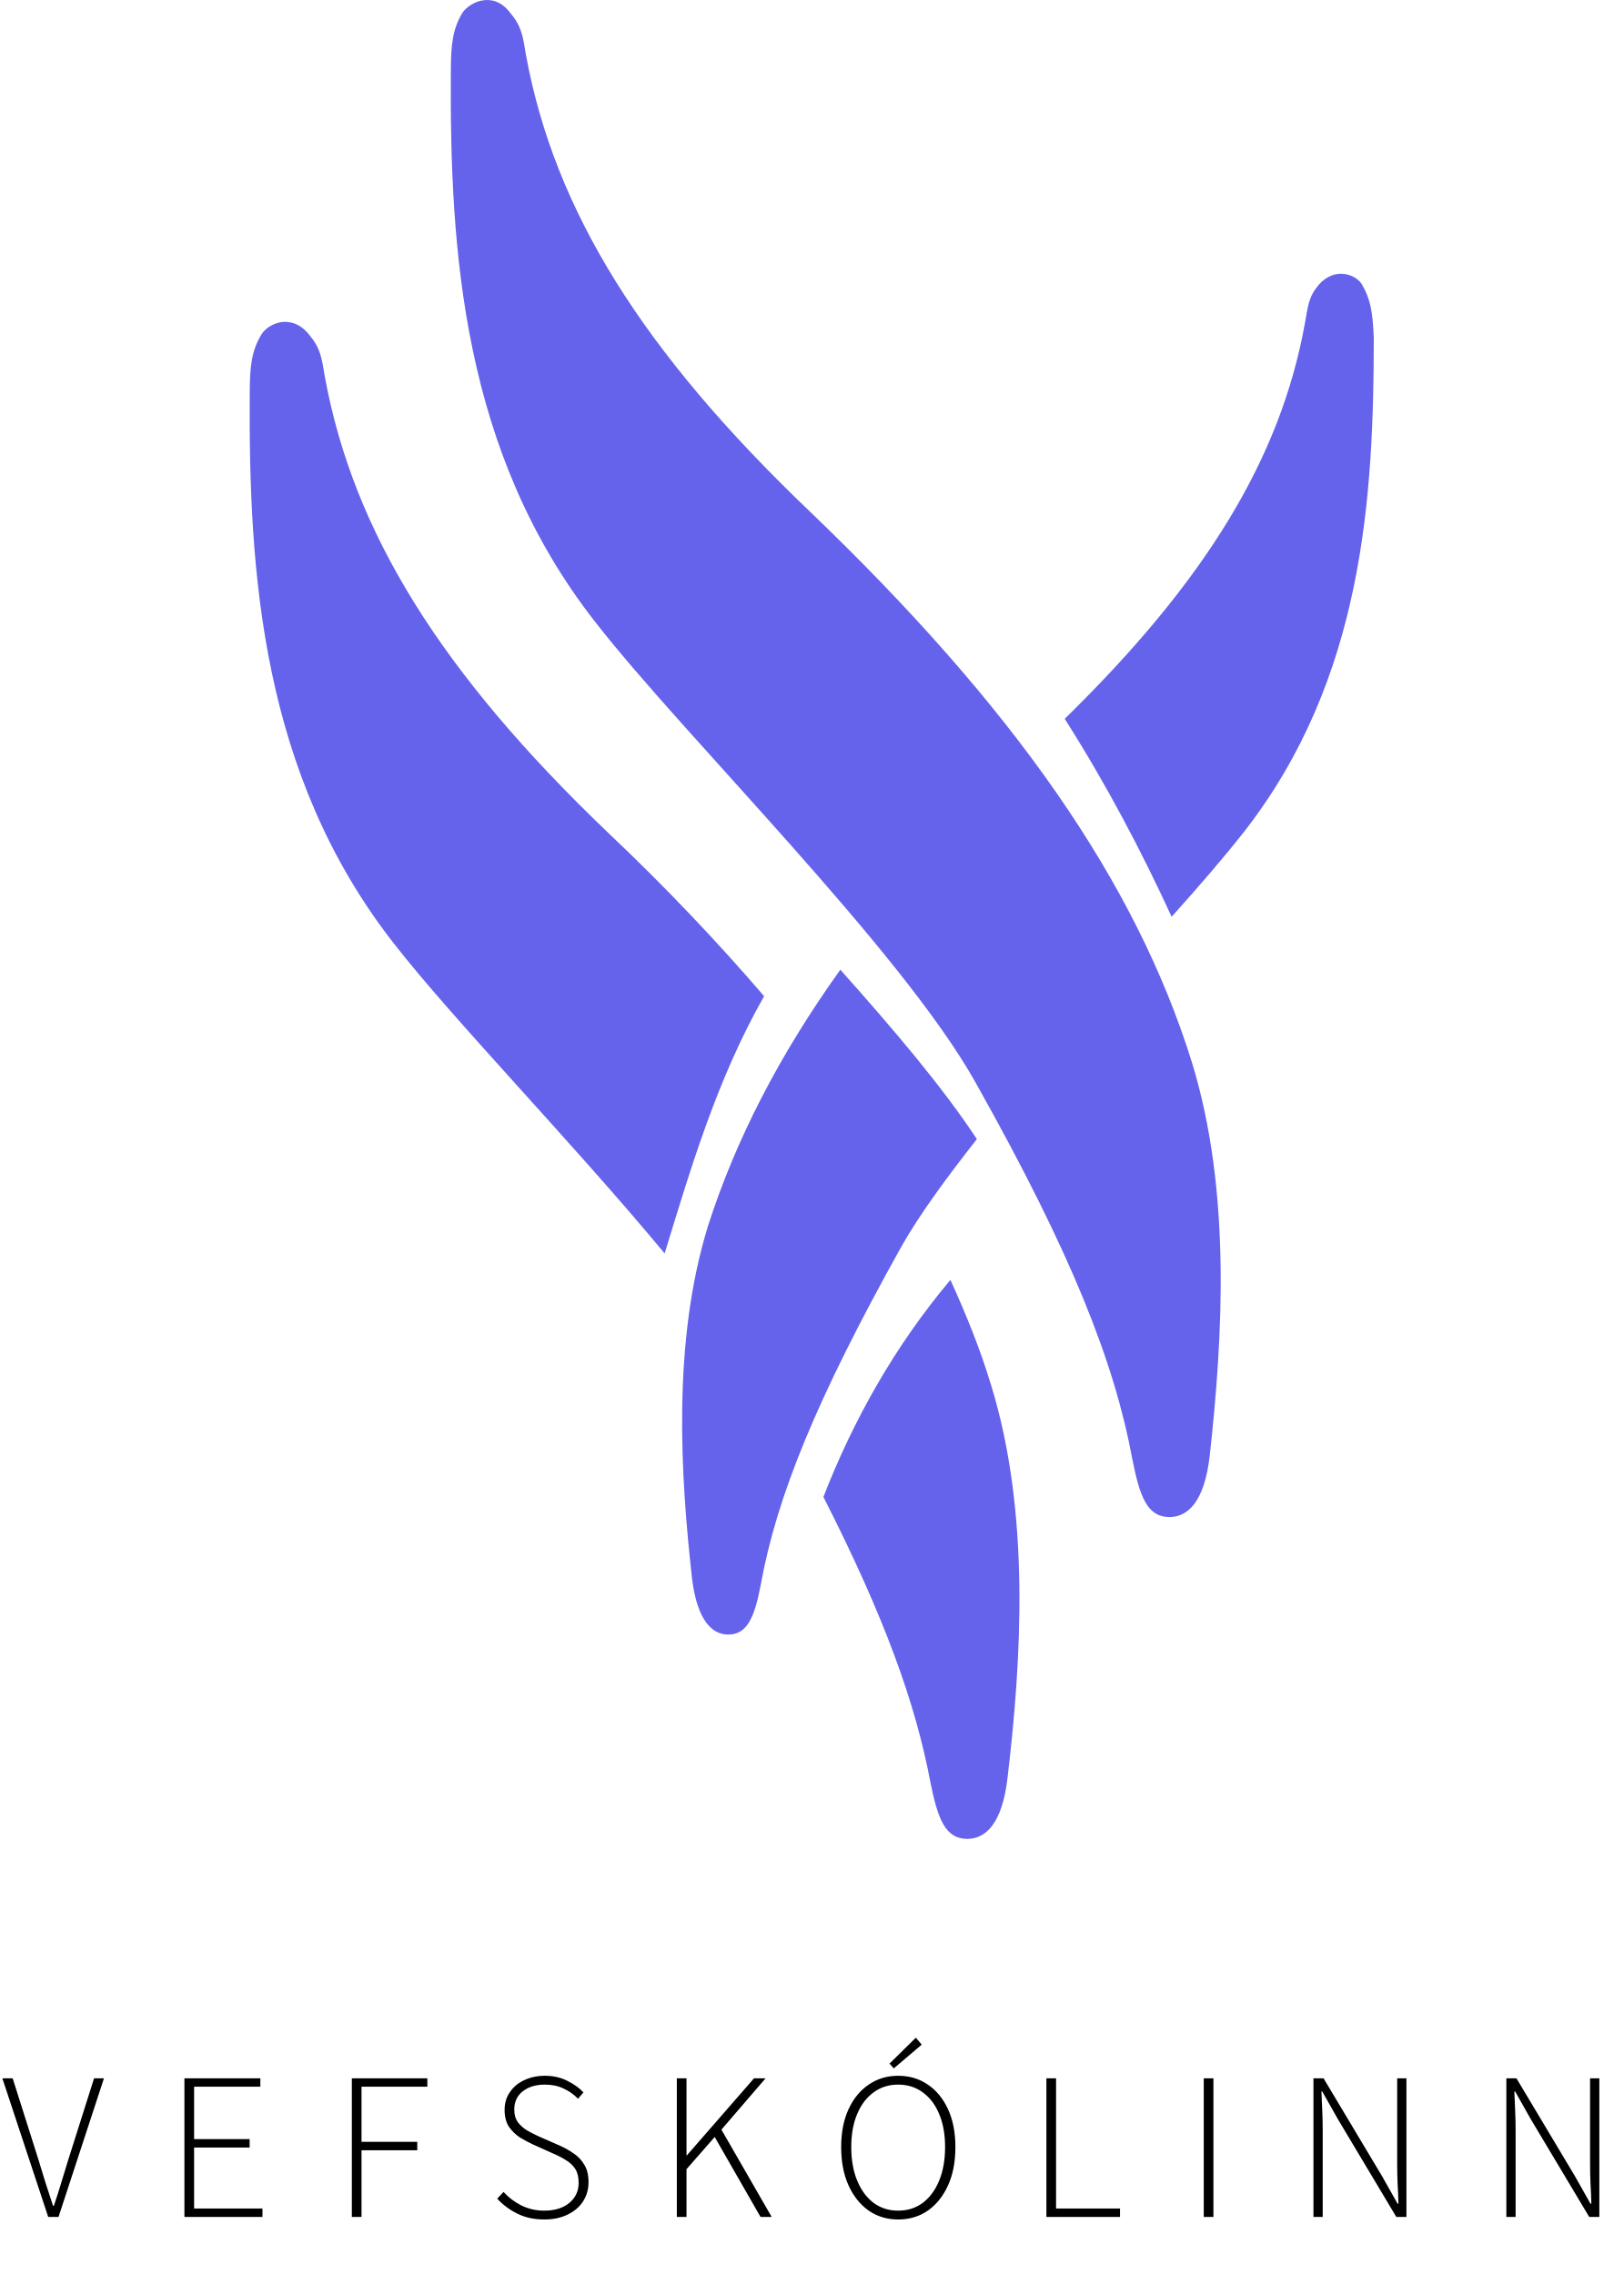
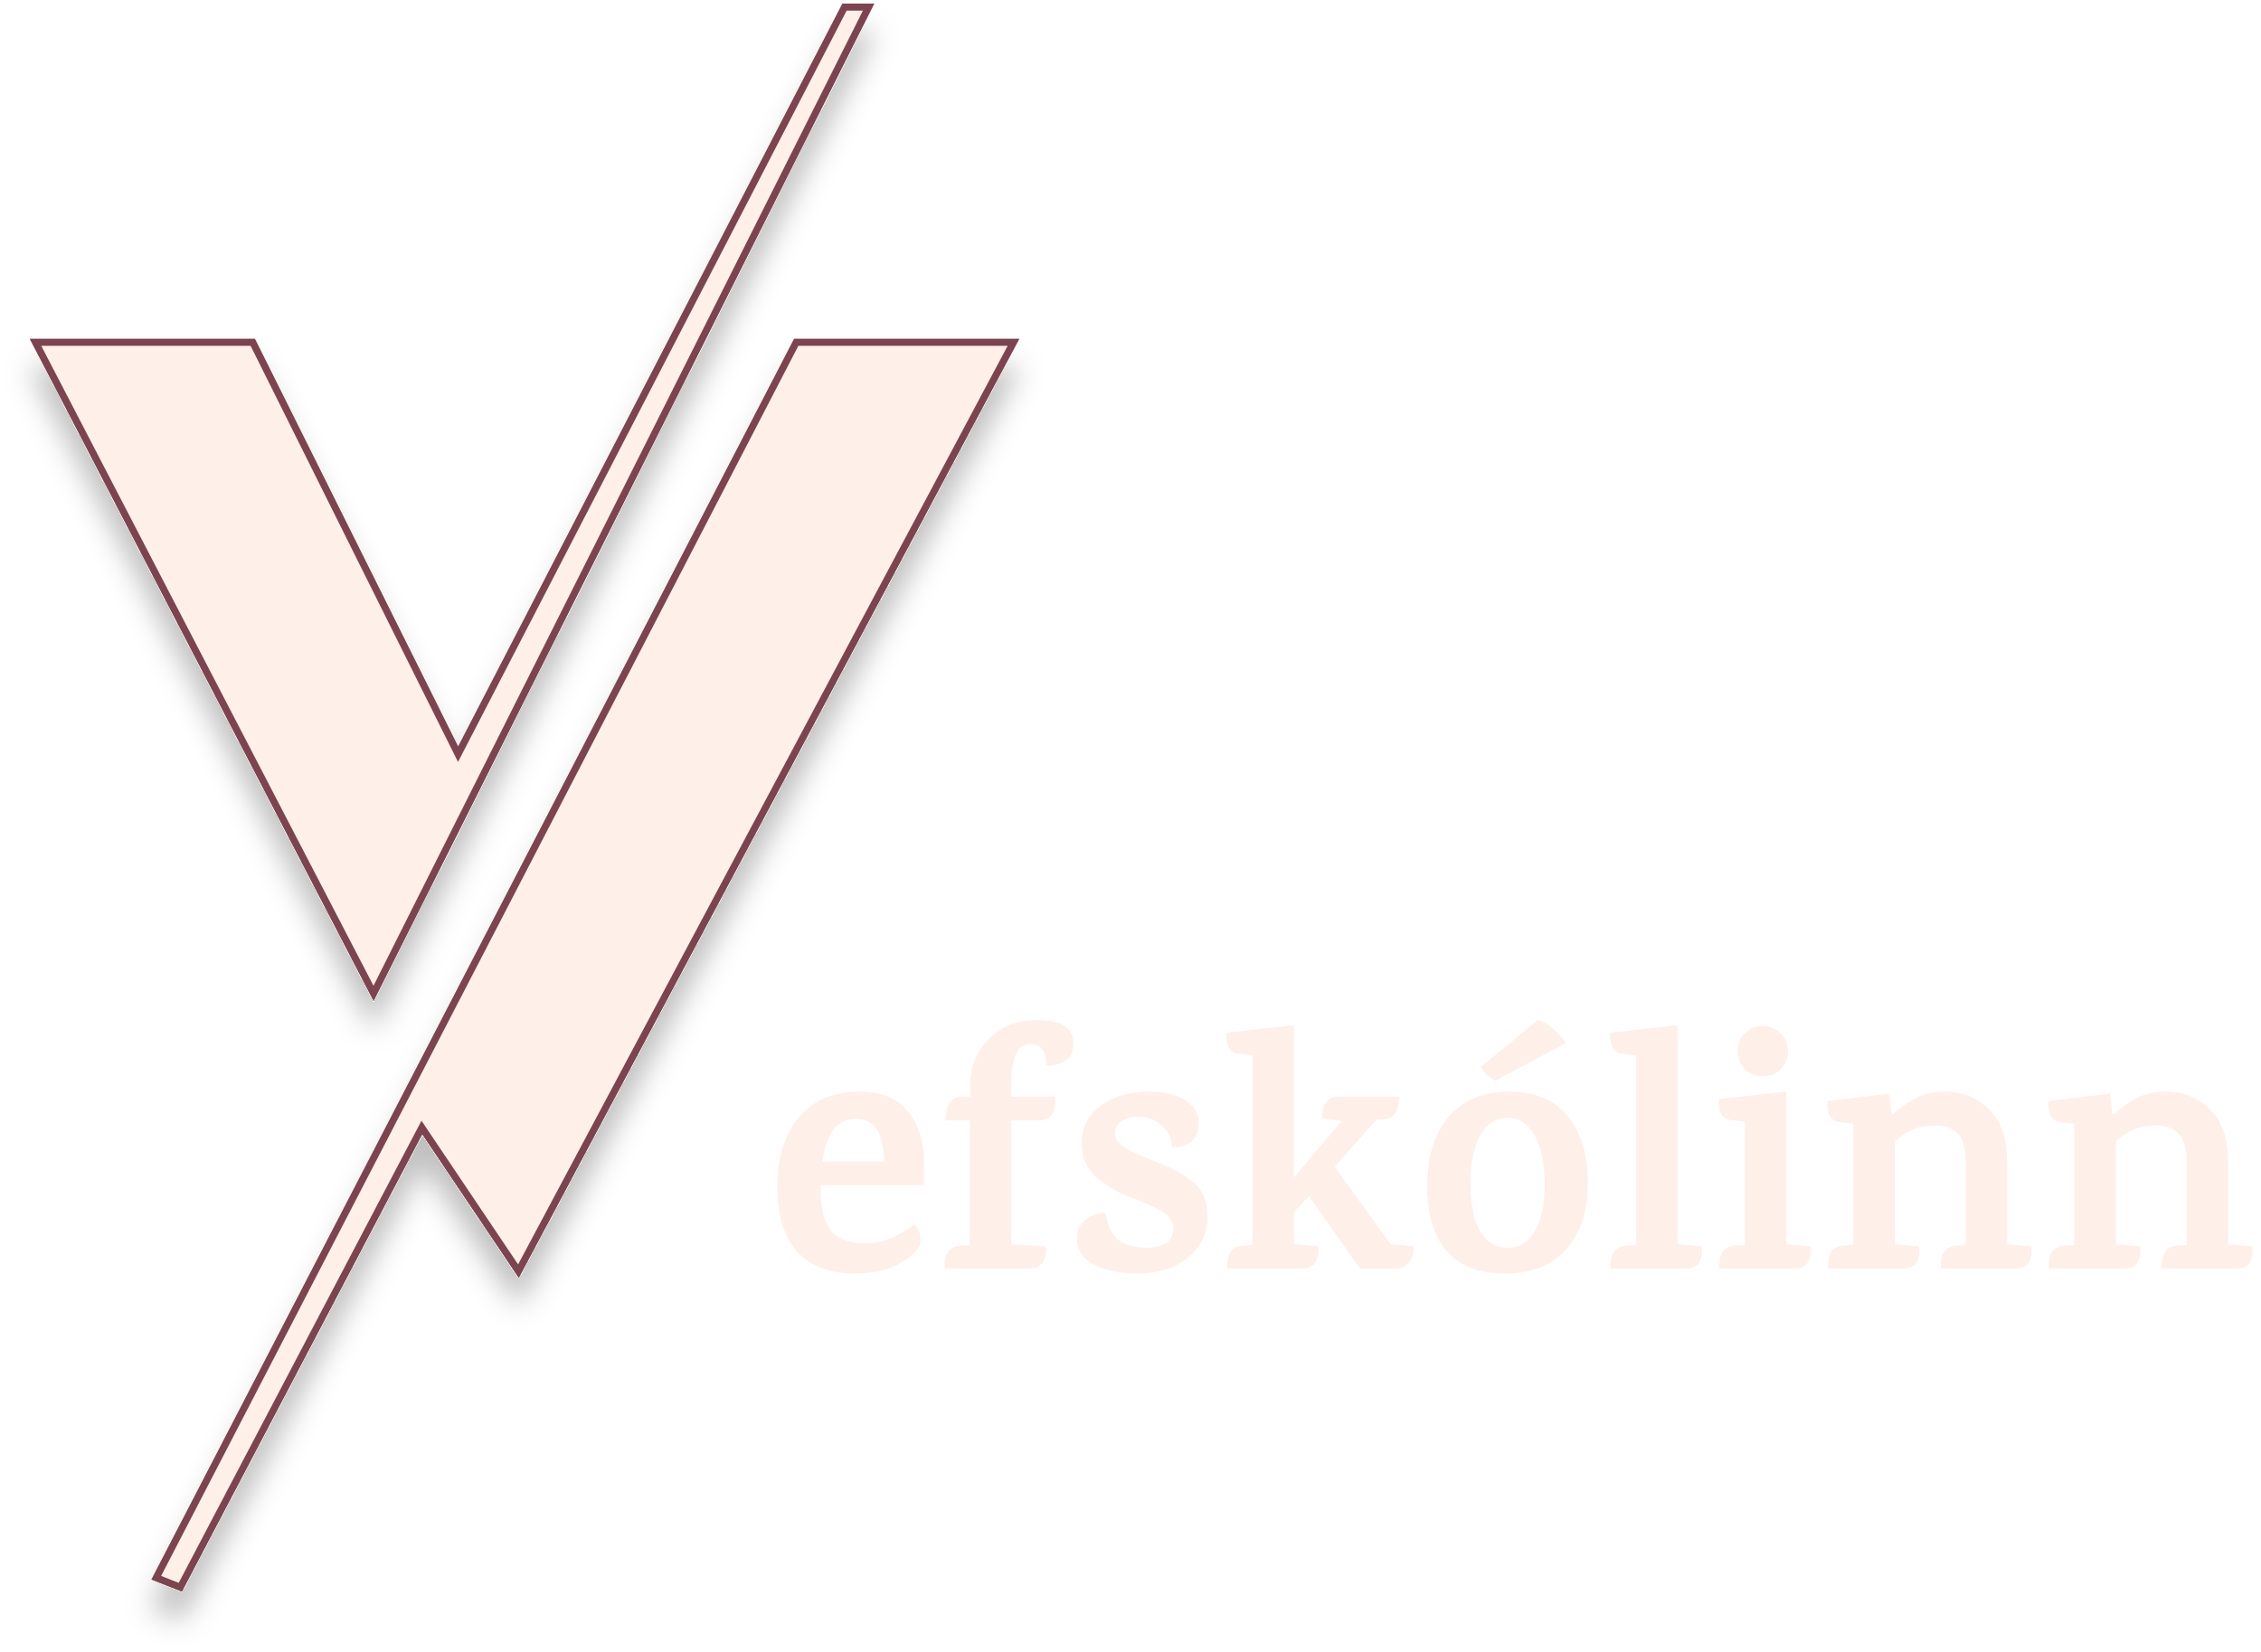
- <svg xmlns="http://www.w3.org/2000/svg" width="494" height="692" viewBox="0 0 494 692" fill="none">
-   <path d="M140.704 3.855C137.806 8.685 137.162 13.193 137.162 21.888C136.84 76.31 140.704 137.494 180.957 189.017C207.685 223.473 274.021 288.522 296.884 329.418C326.188 381.586 339.069 414.432 344.544 444.058C346.798 455.329 349.052 461.447 355.814 461.447C361.289 461.447 366.441 456.939 368.051 442.77C371.915 407.67 374.814 362.587 362.577 322.978C345.51 268.234 308.477 215.101 246.327 155.527C195.448 106.902 168.72 64.073 160.025 16.736C159.059 10.939 158.737 8.041 155.195 3.855C150.043 -2.908 142.958 0.635 140.704 3.855Z" fill="#6563EB" />
-   <path d="M414.419 86.615C412.808 83.717 406.368 80.819 401.216 86.615C397.995 90.479 397.995 93.055 397.029 98.208C389.623 139.427 366.759 176.781 323.931 218.644C336.811 238.931 347.438 259.219 356.455 278.862C365.149 269.201 372.878 260.185 378.674 252.778C414.741 206.407 417.961 151.341 417.961 102.716C417.639 94.988 416.995 91.123 414.419 86.615ZM215.409 372.892C204.461 408.314 207.037 448.889 210.579 480.447C212.189 493.006 216.697 497.192 221.528 497.192C227.324 497.192 229.578 492.04 231.51 481.735C236.341 455.33 248.256 425.704 274.339 379.01C279.814 369.35 287.864 358.401 297.203 346.486C286.576 330.385 271.763 312.996 255.662 294.963C236.985 321.047 223.782 346.808 215.409 372.892Z" fill="#6563EB" />
-   <path d="M185.143 253.423C134.264 204.798 107.536 161.969 98.841 114.632C97.875 108.836 97.553 105.938 94.011 101.751C88.537 94.989 81.452 98.531 79.52 101.751C76.622 106.582 75.978 111.09 75.978 119.784C75.656 174.206 79.52 235.39 119.773 286.914C137.806 310.099 173.872 347.132 202.21 381.266C209.939 356.148 217.989 328.454 232.48 303.015C218.633 286.914 202.854 270.168 185.143 253.423ZM301.393 420.874C298.173 410.248 293.986 399.943 289.156 389.316C272.089 409.604 259.53 432.145 250.513 455.331C269.191 492.041 278.529 518.125 283.037 541.954C285.292 553.225 287.546 559.344 294.308 559.344C299.783 559.344 304.935 554.835 306.545 540.666C310.731 505.244 313.63 460.161 301.393 420.874Z" fill="#6563EB" />
-   <path d="M14.669 674.344L0.717 632.168H3.853L11.661 656.808C12.471 659.368 13.197 661.736 13.837 663.912C14.519 666.045 15.287 668.392 16.141 670.952H16.397C17.25 668.392 17.997 666.045 18.637 663.912C19.277 661.736 20.002 659.368 20.813 656.808L28.621 632.168H31.629L17.805 674.344H14.669ZM56.106 674.344V632.168H79.21V634.728H59.05V650.664H75.946V653.224H59.05V671.784H79.85V674.344H56.106ZM107.044 674.344V632.168H130.02V634.728H109.988V651.496H126.948V654.056H109.988V674.344H107.044ZM165.552 675.112C162.48 675.112 159.749 674.514 157.36 673.32C154.97 672.125 152.944 670.61 151.28 668.776L153.2 666.728C154.736 668.434 156.57 669.821 158.704 670.888C160.837 671.912 163.12 672.424 165.552 672.424C168.794 672.424 171.354 671.634 173.232 670.056C175.109 668.477 176.048 666.45 176.048 663.976C176.048 662.226 175.706 660.818 175.024 659.752C174.341 658.685 173.424 657.81 172.272 657.128C171.162 656.402 169.904 655.741 168.496 655.144L162.096 652.264C160.901 651.709 159.621 651.026 158.256 650.216C156.933 649.362 155.802 648.274 154.864 646.952C153.968 645.586 153.52 643.858 153.52 641.768C153.52 639.72 154.053 637.928 155.12 636.392C156.186 634.813 157.637 633.597 159.472 632.744C161.349 631.848 163.461 631.4 165.808 631.4C168.325 631.4 170.586 631.912 172.592 632.936C174.597 633.917 176.24 635.09 177.52 636.456L175.856 638.376C174.618 637.096 173.168 636.072 171.504 635.304C169.84 634.493 167.941 634.088 165.808 634.088C163.034 634.088 160.773 634.77 159.024 636.136C157.317 637.501 156.464 639.336 156.464 641.64C156.464 643.261 156.848 644.584 157.616 645.608C158.426 646.632 159.386 647.464 160.496 648.104C161.648 648.744 162.736 649.298 163.76 649.768L170.16 652.584C171.738 653.266 173.189 654.077 174.512 655.016C175.877 655.912 176.965 657.064 177.776 658.472C178.629 659.837 179.056 661.608 179.056 663.784C179.056 665.917 178.501 667.858 177.392 669.608C176.282 671.314 174.704 672.658 172.656 673.64C170.65 674.621 168.282 675.112 165.552 675.112ZM205.919 674.344V632.168H208.863V655.592H208.991L229.407 632.168H232.927L219.487 647.784L234.783 674.344H231.391L217.439 650.024L208.863 659.816V674.344H205.919ZM273.262 675.112C269.892 675.112 266.905 674.216 264.302 672.424C261.7 670.589 259.652 668.029 258.158 664.744C256.665 661.458 255.918 657.576 255.918 653.096C255.918 648.658 256.665 644.818 258.158 641.576C259.652 638.333 261.7 635.837 264.302 634.088C266.905 632.296 269.892 631.4 273.262 631.4C276.676 631.4 279.684 632.296 282.286 634.088C284.889 635.837 286.937 638.333 288.43 641.576C289.924 644.818 290.67 648.658 290.67 653.096C290.67 657.576 289.924 661.458 288.43 664.744C286.937 668.029 284.889 670.589 282.286 672.424C279.684 674.216 276.676 675.112 273.262 675.112ZM273.262 672.424C276.121 672.424 278.617 671.634 280.75 670.056C282.884 668.434 284.548 666.173 285.742 663.272C286.937 660.37 287.534 656.978 287.534 653.096C287.534 649.213 286.937 645.864 285.742 643.048C284.548 640.189 282.884 637.992 280.75 636.456C278.617 634.877 276.121 634.088 273.262 634.088C270.404 634.088 267.908 634.877 265.774 636.456C263.641 637.992 261.977 640.189 260.782 643.048C259.588 645.864 258.99 649.213 258.99 653.096C258.99 656.978 259.588 660.37 260.782 663.272C261.977 666.173 263.641 668.434 265.774 670.056C267.908 671.634 270.404 672.424 273.262 672.424ZM271.918 629.16L270.638 627.688L278.638 619.816L280.43 621.928L271.918 629.16ZM318.356 674.344V632.168H321.3V671.784H340.756V674.344H318.356ZM366.231 674.344V632.168H369.175V674.344H366.231ZM399.606 674.344V632.168H402.678L420.47 661.928L425.206 670.312H425.462C425.42 668.264 425.334 666.216 425.206 664.168C425.121 662.12 425.078 660.072 425.078 658.024V632.168H427.894V674.344H424.822L407.03 644.584L402.294 636.2H402.038C402.124 638.205 402.209 640.189 402.294 642.152C402.38 644.114 402.422 646.12 402.422 648.168V674.344H399.606ZM458.294 674.344V632.168H461.366L479.158 661.928L483.894 670.312H484.15C484.107 668.264 484.022 666.216 483.894 664.168C483.808 662.12 483.766 660.072 483.766 658.024V632.168H486.582V674.344H483.51L465.718 644.584L460.982 636.2H460.726C460.811 638.205 460.896 640.189 460.982 642.152C461.067 644.114 461.11 646.12 461.11 648.168V674.344H458.294Z" fill="black" />
+ <svg xmlns="http://www.w3.org/2000/svg" width="319" height="233" viewBox="0 0 319 233" fill="none">
+   <g filter="url(#filter0_d_583_336)">
+     <path d="M112.333 48.303H143L108.074 113.852L73.148 179.4L59.519 159.127L25.444 224L22.037 222.648L112.333 48.303Z" fill="#FEEFE9" />
+     <path d="M122.556 1L52.704 140.206L28.852 94.254L5 48.303H35.667L64.63 106.418L119.148 1H122.556Z" fill="#FEEFE9" />
+     <path d="M112.333 48.303H143L108.074 113.852L73.148 179.4L59.519 159.127L25.444 224L22.037 222.648L112.333 48.303Z" stroke="#7C444F" />
+     <path d="M122.556 1L52.704 140.206L28.852 94.254L5 48.303H35.667L64.63 106.418L119.148 1H122.556Z" stroke="#7C444F" />
+   </g>
+   <path d="M115.776 167.24V167.768C115.776 170.36 116.24 172.296 117.168 173.576C118.128 174.824 119.76 175.448 122.064 175.448C124.4 175.448 126.688 174.568 128.928 172.808C129.568 173.288 129.888 174.04 129.888 175.064C129.888 176.056 128.992 177.08 127.2 178.136C125.44 179.192 123.232 179.72 120.576 179.72C117.12 179.72 114.432 178.712 112.512 176.696C110.624 174.648 109.68 171.56 109.68 167.432C109.68 163.272 110.704 160.008 112.752 157.64C114.832 155.24 117.68 154.04 121.296 154.04C124.368 154.04 126.656 155 128.16 156.92C129.696 158.84 130.432 161.368 130.368 164.504V167.24H115.776ZM120.768 157.88C118.144 157.88 116.56 159.896 116.016 163.928H124.752C124.688 161.752 124.32 160.2 123.648 159.272C122.976 158.344 122.016 157.88 120.768 157.88ZM136.851 154.76V153.464C136.851 150.776 137.699 148.536 139.395 146.744C141.091 144.92 143.315 143.992 146.067 143.96C149.651 143.896 151.443 144.984 151.443 147.224C151.443 148.312 151.091 149.112 150.387 149.624C149.683 150.136 148.771 150.392 147.651 150.392C147.651 148.344 146.867 147.32 145.299 147.32C143.539 147.32 142.659 149.304 142.659 153.272V154.76H148.851C149.011 157 148.259 158.12 146.595 158.12H142.659V175.592H142.707L147.555 175.88C147.651 176.072 147.635 176.504 147.507 177.176C147.219 178.392 146.515 179 145.395 179H133.299V178.616C133.299 176.856 134.003 175.912 135.411 175.784L136.803 175.688L136.851 158.12H133.395C133.395 155.88 134.179 154.76 135.747 154.76H136.851ZM167.934 155.816C168.734 156.52 169.134 157.432 169.134 158.552C169.134 159.672 168.766 160.536 168.03 161.144C167.326 161.752 166.414 161.976 165.294 161.816C165.294 160.632 164.83 159.64 163.902 158.84C162.974 158.008 161.934 157.592 160.782 157.592C159.662 157.592 158.798 157.816 158.19 158.264C157.582 158.68 157.278 159.24 157.278 159.944C157.278 160.648 157.71 161.288 158.574 161.864C159.47 162.408 160.718 163 162.318 163.64C163.95 164.28 165.118 164.792 165.822 165.176C166.526 165.528 167.278 166.008 168.078 166.616C169.614 167.768 170.382 169.48 170.382 171.752C170.382 173.992 169.47 175.88 167.646 177.416C165.822 178.952 163.39 179.72 160.35 179.72C158.11 179.72 156.142 179.304 154.446 178.472C152.782 177.64 151.95 176.392 151.95 174.728C151.95 173.608 152.35 172.744 153.15 172.136C153.95 171.496 154.894 171.176 155.982 171.176C156.398 174.44 158.254 176.072 161.55 176.072C164.206 176.072 165.534 175.192 165.534 173.432C165.534 172.28 164.83 171.352 163.422 170.648C162.654 170.232 161.726 169.816 160.638 169.4C159.55 168.984 158.686 168.632 158.046 168.344C157.438 168.024 156.766 167.624 156.03 167.144C155.294 166.664 154.686 166.168 154.206 165.656C153.15 164.472 152.622 163.032 152.622 161.336C152.622 159.032 153.55 157.24 155.406 155.96C157.262 154.68 159.486 154.04 162.078 154.04C164.67 154.04 166.622 154.632 167.934 155.816ZM188.747 154.76H197.339V155.144C197.339 156.904 196.635 157.848 195.227 157.976L194.171 158.024L188.315 164.648L196.187 175.592L199.403 175.88C199.499 176.776 199.307 177.528 198.827 178.136C198.347 178.712 197.739 179 197.003 179H191.867L184.667 168.776L182.555 171.128V175.592L186.011 175.88C186.107 176.072 186.091 176.504 185.963 177.176C185.675 178.392 184.971 179 183.851 179H173.146V178.616C173.146 176.856 173.851 175.912 175.259 175.784L176.699 175.688V148.904L174.827 148.712C173.515 148.584 172.923 147.592 173.051 145.736L182.555 144.68V166.184L189.323 158.168L186.587 157.88C186.491 157.688 186.507 157.256 186.635 156.584C186.923 155.368 187.627 154.76 188.747 154.76ZM216.536 160.28C215.64 158.584 214.36 157.736 212.696 157.736C211.032 157.736 209.736 158.568 208.808 160.232C207.912 161.896 207.464 164.168 207.464 167.048C207.464 169.896 207.912 172.12 208.808 173.72C209.736 175.288 211.032 176.072 212.696 176.072C214.36 176.072 215.64 175.304 216.536 173.768C217.464 172.2 217.928 169.992 217.928 167.144C217.928 164.264 217.464 161.976 216.536 160.28ZM201.368 167.288C201.368 163.192 202.376 159.96 204.392 157.592C206.44 155.224 209.272 154.04 212.888 154.04C216.504 154.04 219.256 155.176 221.144 157.448C223.064 159.72 224.024 162.872 224.024 166.904C224.024 170.904 223 174.04 220.952 176.312C218.904 178.584 216.04 179.72 212.359 179.72C208.712 179.72 205.96 178.664 204.104 176.552C202.28 174.44 201.368 171.352 201.368 167.288ZM220.904 147.224L210.968 152.504C209.976 151.992 209.304 151.336 208.952 150.536L216.968 143.96C217.704 144.12 218.472 144.568 219.272 145.304C220.072 146.008 220.616 146.648 220.904 147.224ZM237.943 179H227.239V178.616C227.239 176.856 227.943 175.912 229.351 175.784L230.839 175.688V148.904L228.967 148.712C227.655 148.584 227.063 147.592 227.191 145.736L236.695 144.68V175.592L240.103 175.88C240.295 177.96 239.575 179 237.943 179ZM253.271 179H242.567V178.616C242.567 176.856 243.271 175.912 244.679 175.784L246.167 175.688V158.264L244.295 158.072C242.983 157.944 242.391 156.952 242.519 155.096L252.023 154.04V175.592L255.431 175.88C255.623 177.96 254.903 179 253.271 179ZM252.263 148.328C252.263 149.32 251.927 150.168 251.255 150.872C250.583 151.544 249.735 151.88 248.711 151.88C247.719 151.88 246.871 151.544 246.167 150.872C245.495 150.168 245.159 149.32 245.159 148.328C245.159 147.336 245.495 146.504 246.167 145.832C246.871 145.128 247.719 144.776 248.711 144.776C249.703 144.776 250.535 145.128 251.207 145.832C251.911 146.504 252.263 147.336 252.263 148.328ZM284.439 179H273.831V178.616C273.831 176.856 274.535 175.912 275.943 175.784L277.335 175.688V163.88C277.335 162.024 276.967 160.728 276.231 159.992C275.495 159.224 274.471 158.84 273.159 158.84C271.847 158.84 270.775 159.016 269.943 159.368C269.111 159.72 268.247 160.28 267.351 161.048V175.592L270.759 175.88C270.951 177.96 270.231 179 268.599 179H257.895V178.616C257.895 176.856 258.599 175.912 260.007 175.784L261.495 175.688V158.552L259.623 158.36C258.311 158.232 257.719 157.24 257.847 155.384L266.535 154.328L266.871 157.256H267.015C268.199 156.232 269.335 155.448 270.423 154.904C271.543 154.328 272.855 154.04 274.359 154.04C276.823 154.04 278.903 154.872 280.599 156.536C282.327 158.168 283.191 160.696 283.191 164.12V175.592L286.599 175.88C286.791 177.96 286.071 179 284.439 179ZM315.611 179H305.003V178.616C305.003 176.856 305.707 175.912 307.115 175.784L308.507 175.688V163.88C308.507 162.024 308.139 160.728 307.403 159.992C306.667 159.224 305.643 158.84 304.331 158.84C303.019 158.84 301.947 159.016 301.115 159.368C300.283 159.72 299.419 160.28 298.523 161.048V175.592L301.931 175.88C302.123 177.96 301.403 179 299.771 179H289.067V178.616C289.067 176.856 289.771 175.912 291.179 175.784L292.667 175.688V158.552L290.795 158.36C289.483 158.232 288.891 157.24 289.019 155.384L297.707 154.328L298.043 157.256H298.187C299.371 156.232 300.507 155.448 301.595 154.904C302.715 154.328 304.027 154.04 305.531 154.04C307.995 154.04 310.075 154.872 311.771 156.536C313.499 158.168 314.363 160.696 314.363 164.12V175.592L317.771 175.88C317.963 177.96 317.243 179 315.611 179Z" fill="#FEEFE9" />
+   <defs>
+     <filter id="filter0_d_583_336" x="0.177" y="0.5" width="147.656" height="232.131" filterUnits="userSpaceOnUse" color-interpolation-filters="sRGB">
+       <feFlood flood-opacity="0" result="BackgroundImageFix" />
+       <feColorMatrix in="SourceAlpha" type="matrix" values="0 0 0 0 0 0 0 0 0 0 0 0 0 0 0 0 0 0 127 0" result="hardAlpha" />
+       <feOffset dy="4" />
+       <feGaussianBlur stdDeviation="2" />
+       <feComposite in2="hardAlpha" operator="out" />
+       <feColorMatrix type="matrix" values="0 0 0 0 0 0 0 0 0 0 0 0 0 0 0 0 0 0 0.25 0" />
+       <feBlend mode="normal" in2="BackgroundImageFix" result="effect1_dropShadow_583_336" />
+       <feBlend mode="normal" in="SourceGraphic" in2="effect1_dropShadow_583_336" result="shape" />
+     </filter>
+   </defs>
</svg>
